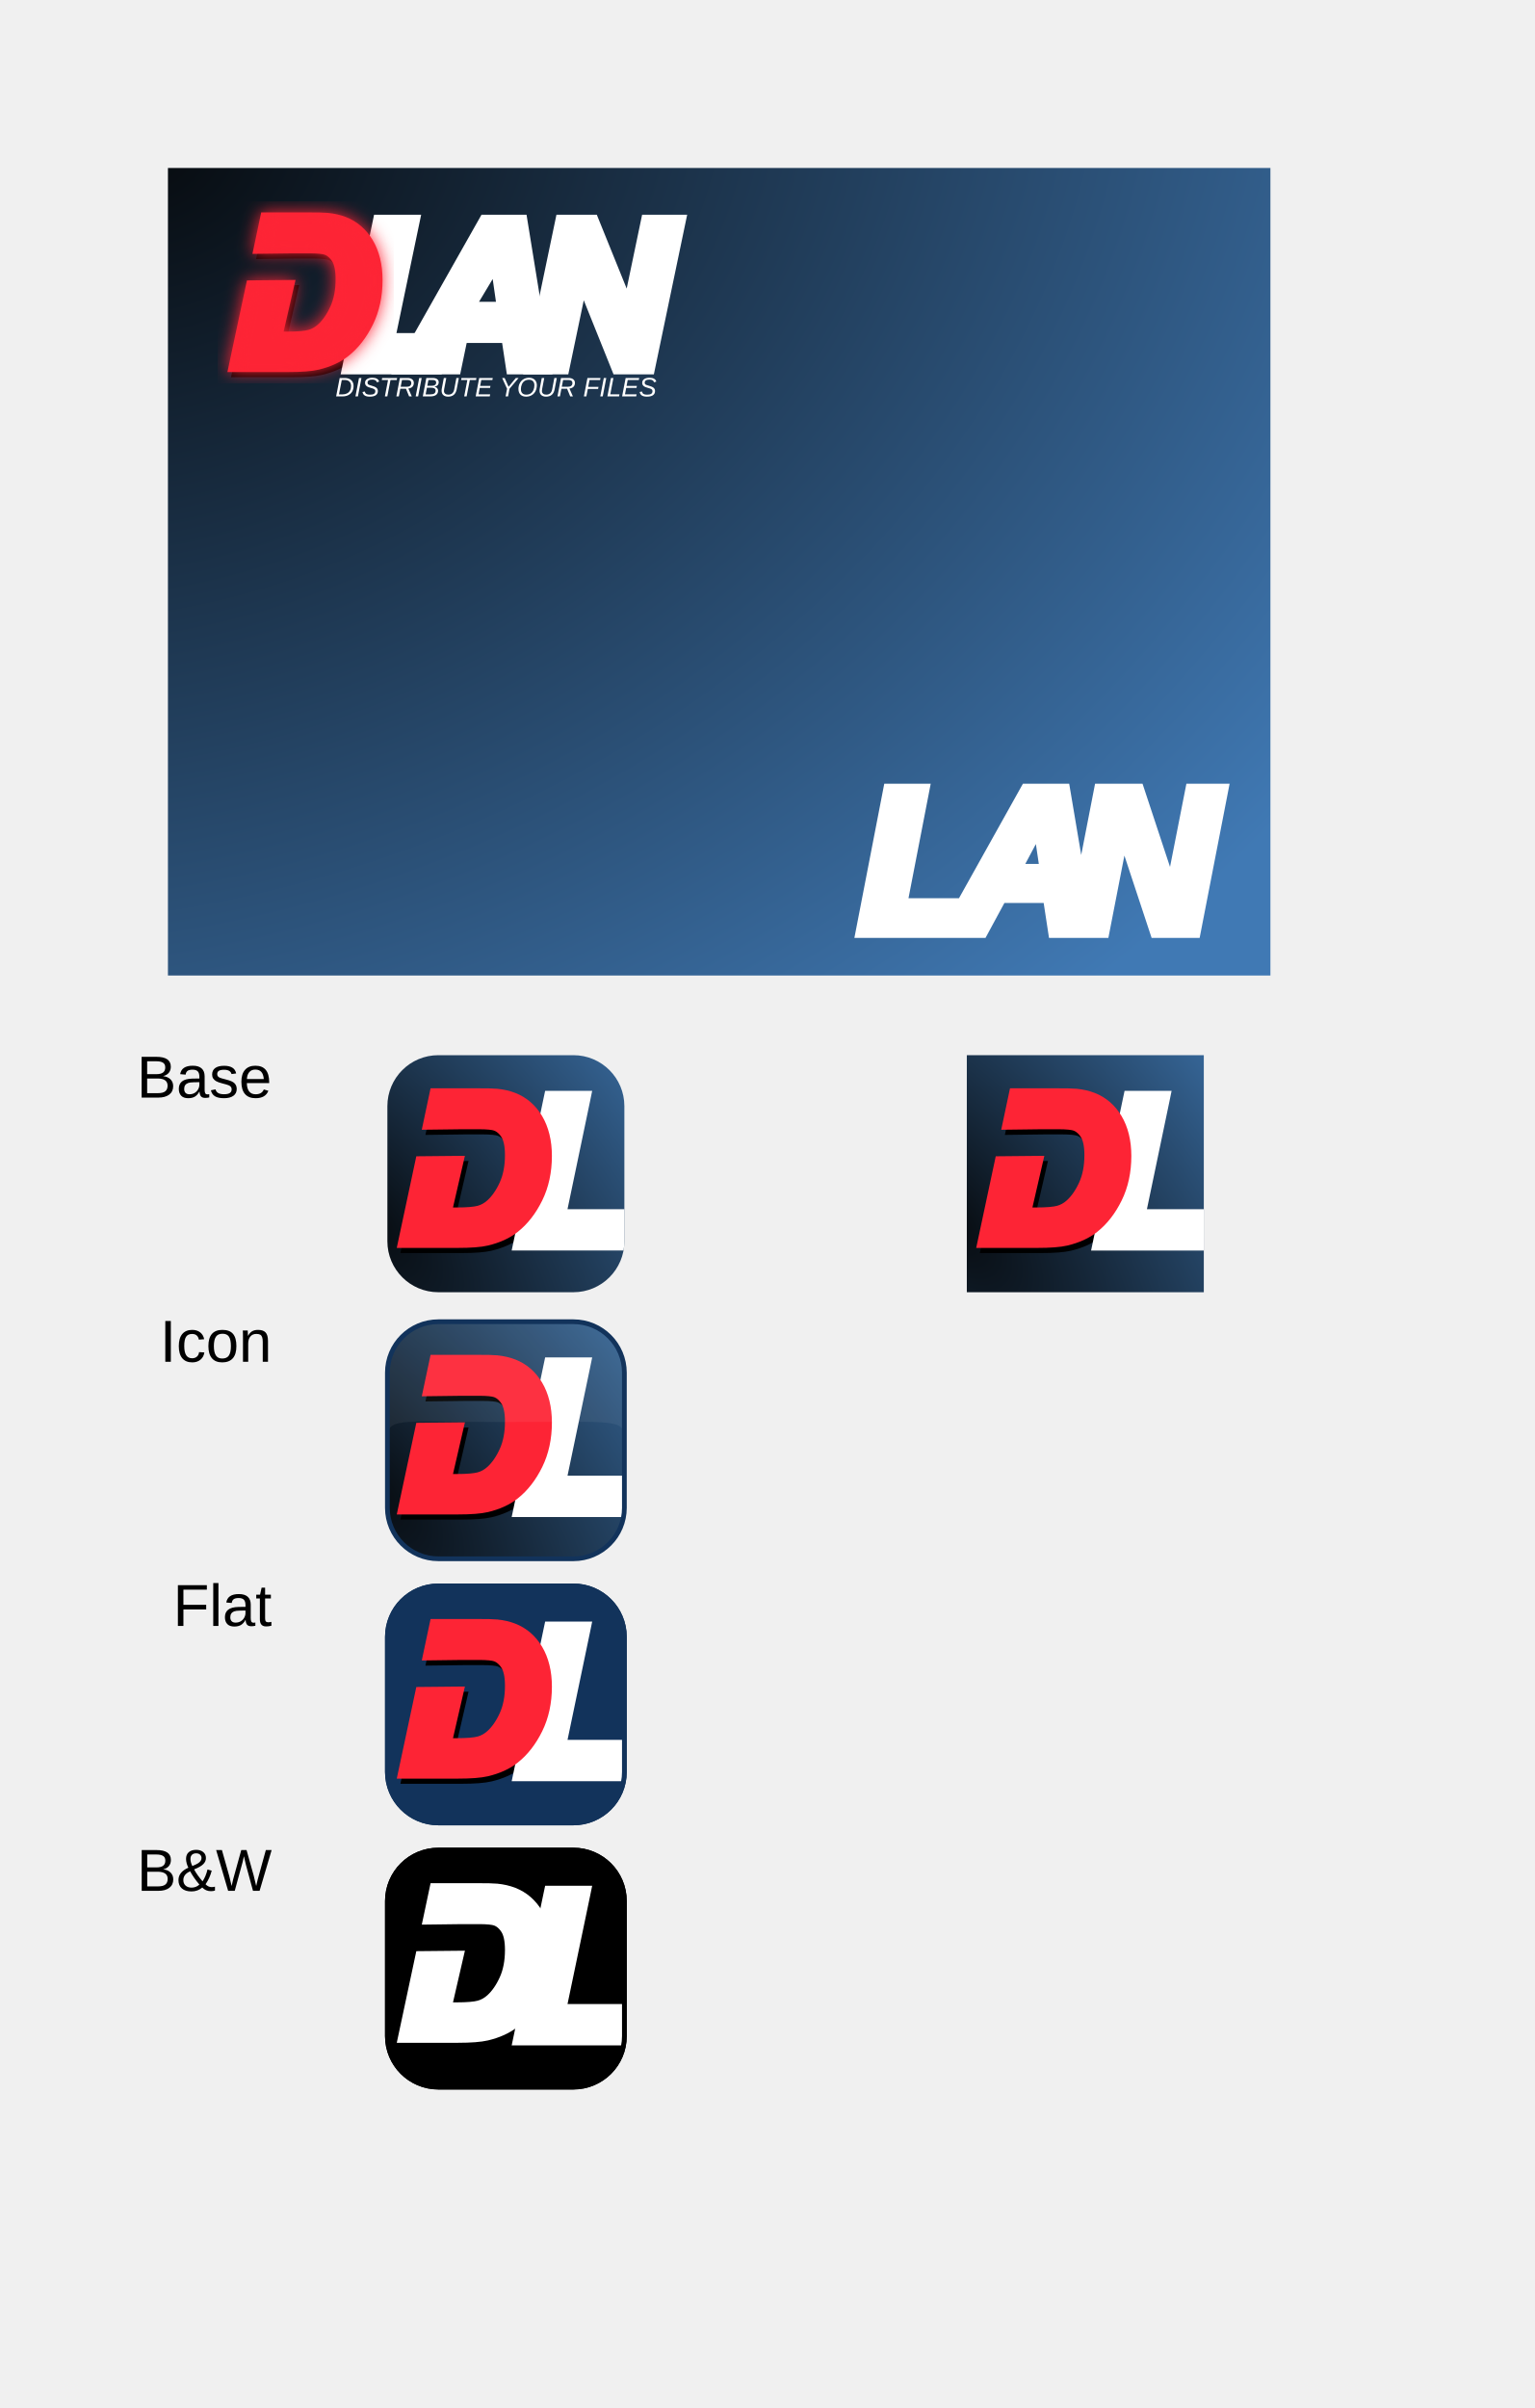
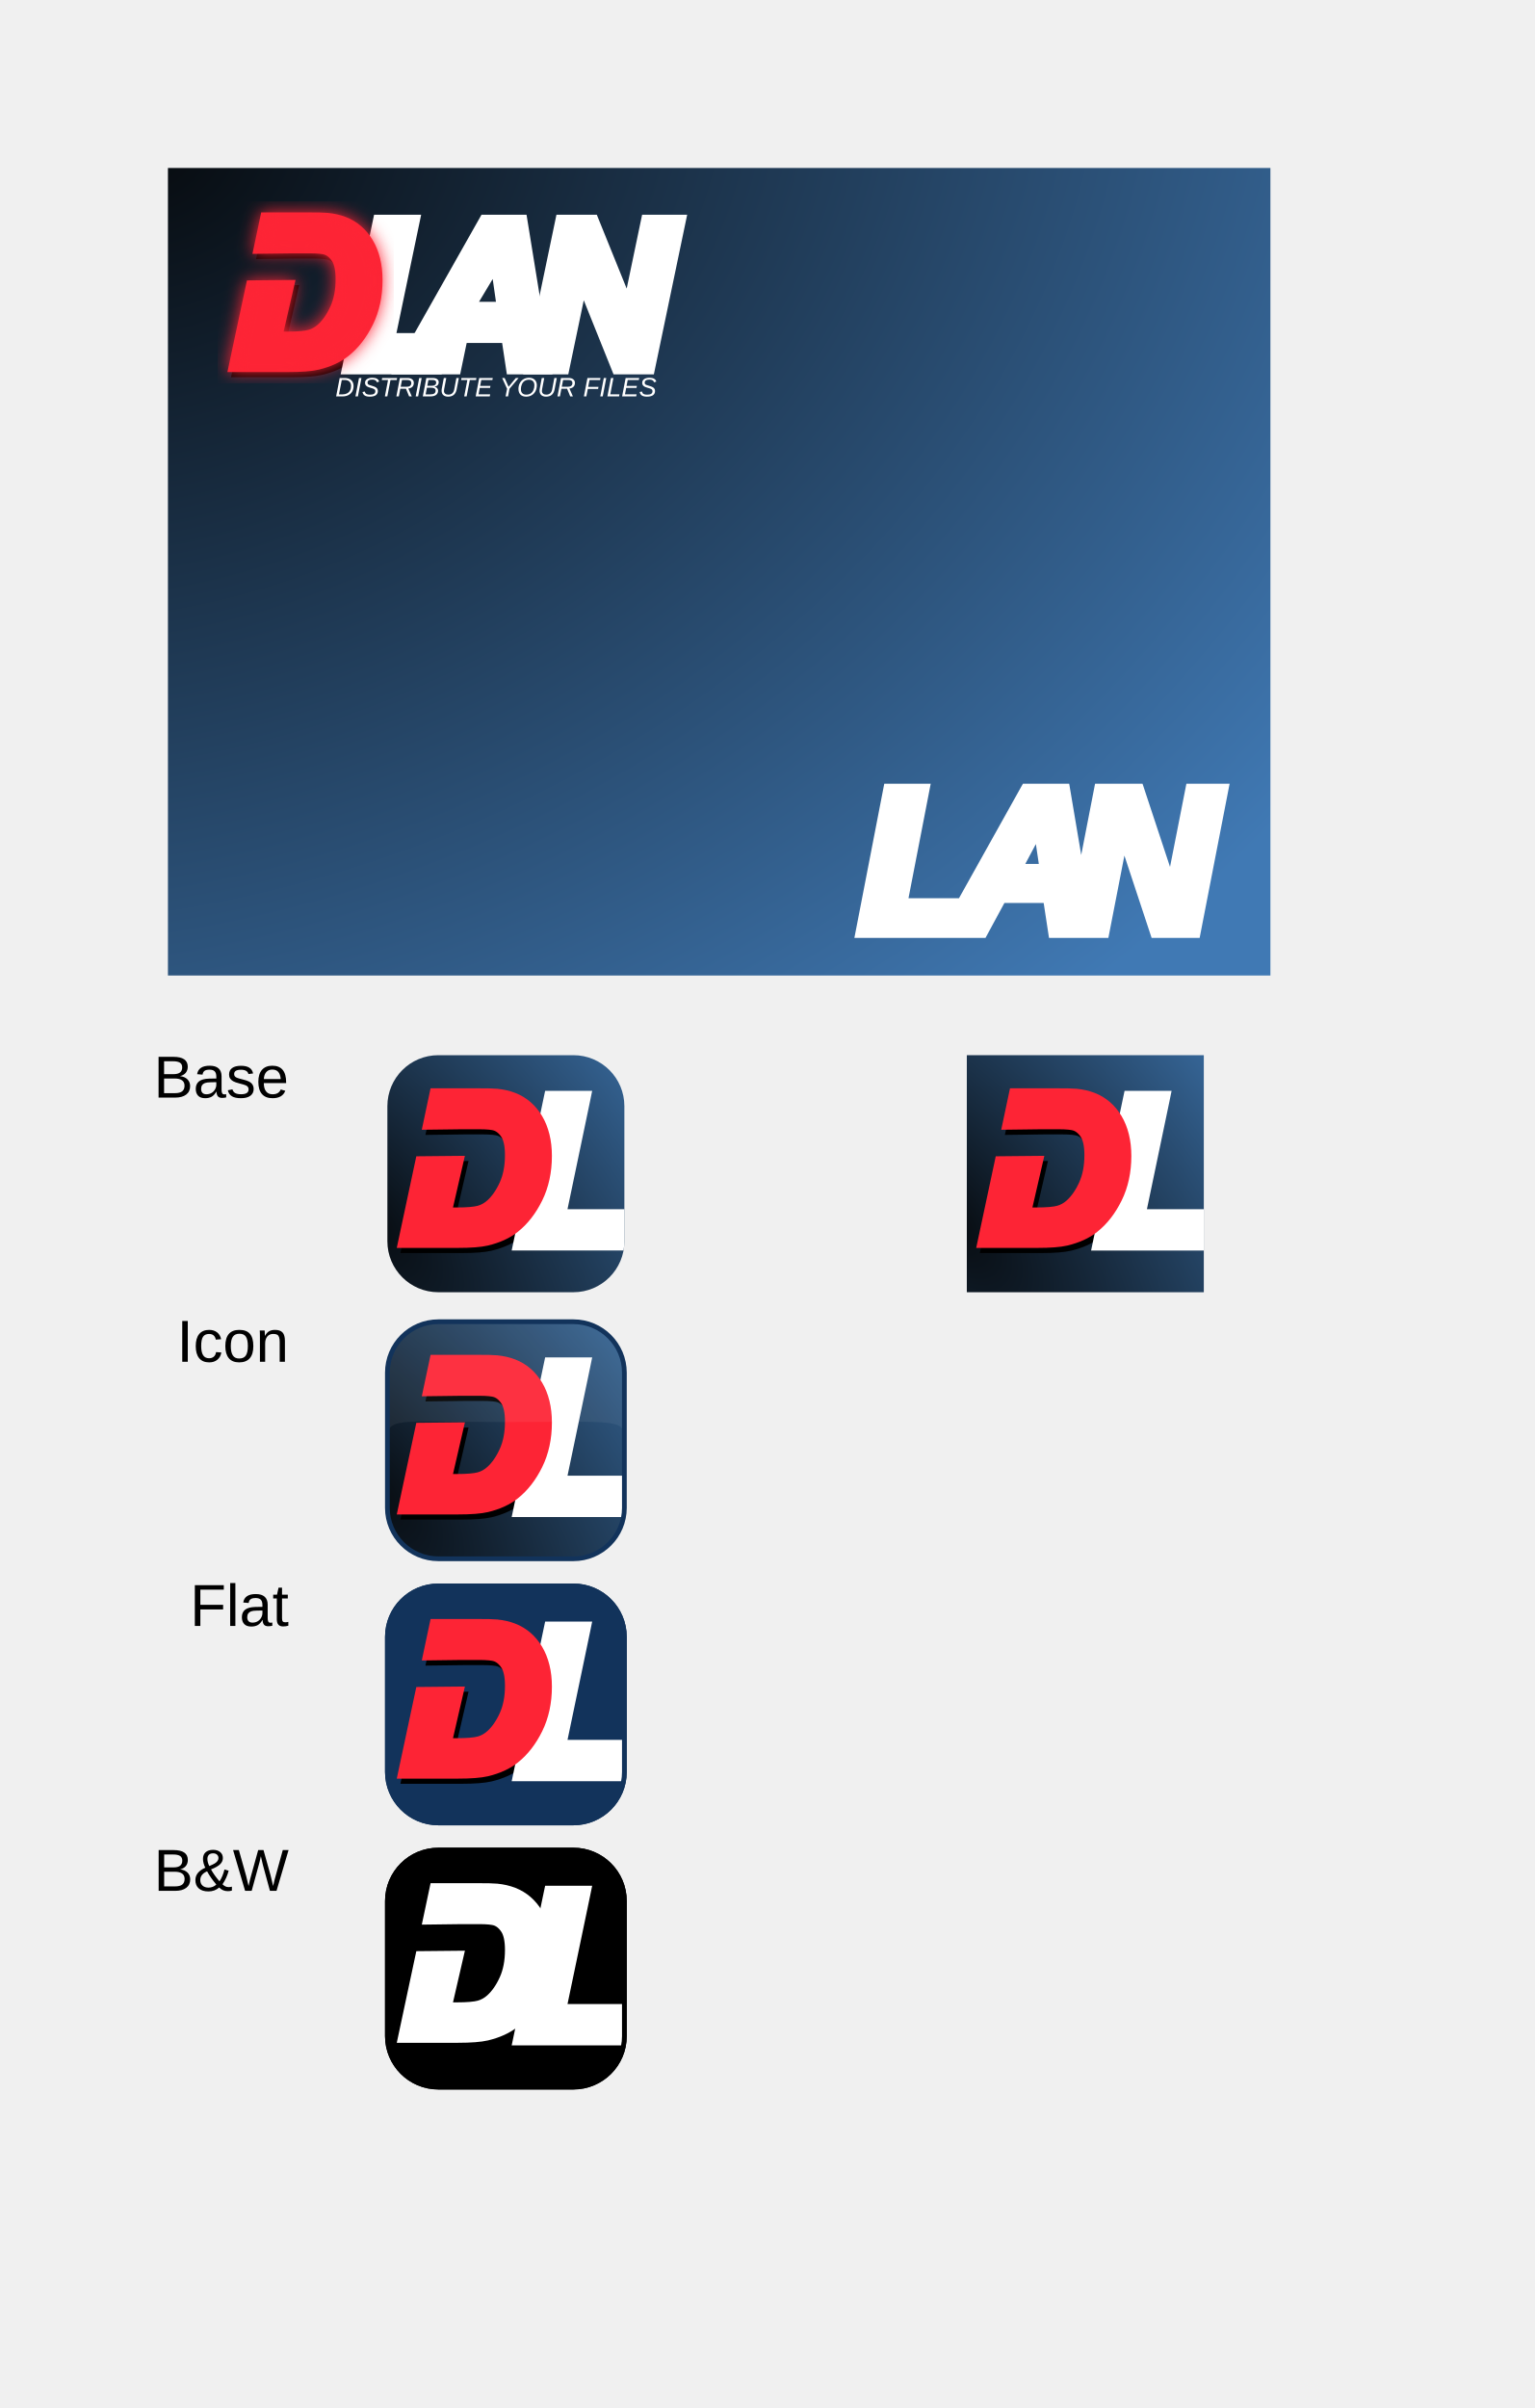
<svg xmlns="http://www.w3.org/2000/svg" xmlns:xlink="http://www.w3.org/1999/xlink" width="17.129cm" height="26.878cm" id="svg6780" version="1.1">
  <defs id="defs6782">
    <linearGradient id="linearGradient3874">
      <stop id="stop3876" offset="0" style="stop-color:#000000;stop-opacity:0.595;" />
      <stop id="stop3878" offset="1" style="stop-color:#000000;stop-opacity:0;" />
    </linearGradient>
    <linearGradient id="linearGradient3826">
      <stop id="stop3828" offset="0" style="stop-color:#ffffff;stop-opacity:0.315;" />
      <stop id="stop3830" offset="1" style="stop-color:#ffffff;stop-opacity:1;" />
    </linearGradient>
    <radialGradient xlink:href="#linearGradient3795" id="radialGradient6778" gradientUnits="userSpaceOnUse" gradientTransform="matrix(1.381971,1.129621,-1.624774,1.357496,481.3983,375.386)" cx="56.043" cy="385.816" fx="56.043" fy="385.816" r="340" />
    <linearGradient id="linearGradient3795">
      <stop style="stop-color:#070b0f;stop-opacity:1;" offset="0" id="stop3797" />
      <stop style="stop-color:#4079b4;stop-opacity:1;" offset="1" id="stop3799" />
    </linearGradient>
    <radialGradient r="340" fy="385.816" fx="56.043" cy="385.816" cx="56.043" gradientTransform="matrix(1.233487,0.9850468,-1.450201,1.183758,599.7721,-445.7132)" gradientUnits="userSpaceOnUse" id="radialGradient6816" xlink:href="#linearGradient3795" />
    <radialGradient xlink:href="#linearGradient3795" id="radialGradient3941" gradientUnits="userSpaceOnUse" gradientTransform="matrix(0.6854414,0.6505665,-0.2405003,0.4122895,165.5264,314.9158)" cx="56.043" cy="385.816" fx="56.043" fy="385.816" r="340" />
    <linearGradient id="linearGradient3795-7">
      <stop style="stop-color:#1053bc;stop-opacity:1;" offset="0" id="stop3797-4" />
      <stop style="stop-color:#9ecaf7;stop-opacity:1;" offset="1" id="stop3799-0" />
    </linearGradient>
    <radialGradient xlink:href="#linearGradient3795" id="radialGradient3903" gradientUnits="userSpaceOnUse" gradientTransform="matrix(0.6854414,0.6505665,-0.2405003,0.4122895,301.5264,314.9158)" cx="56.043" cy="385.816" fx="56.043" fy="385.816" r="340" />
    <linearGradient id="linearGradient3269">
      <stop style="stop-color:#1053bc;stop-opacity:1;" offset="0" id="stop3271" />
      <stop style="stop-color:#9ecaf7;stop-opacity:1;" offset="1" id="stop3273" />
    </linearGradient>
    <radialGradient xlink:href="#linearGradient3795" id="radialGradient3049" gradientUnits="userSpaceOnUse" gradientTransform="matrix(0.6854414,0.6505665,-0.2405003,0.4122895,454.1728,414.578)" cx="56.043" cy="385.816" fx="56.043" fy="385.816" r="340" />
    <linearGradient xlink:href="#linearGradient3826" id="linearGradient3843" x1="436" y1="512.621" x2="437" y2="567.121" gradientUnits="userSpaceOnUse" gradientTransform="matrix(1,0,0,0.8878505,18.64644,157.1248)" />
    <radialGradient xlink:href="#linearGradient3795-7" id="radialGradient3853" gradientUnits="userSpaceOnUse" gradientTransform="matrix(0.6854414,0.6505665,-0.2405003,0.4122895,435.5264,314.9158)" cx="56.043" cy="385.816" fx="56.043" fy="385.816" r="340" />
    <linearGradient xlink:href="#linearGradient3874" id="linearGradient3882" x1="432.494" y1="609.041" x2="432.494" y2="598.395" gradientUnits="userSpaceOnUse" gradientTransform="translate(18.64644,99.6622)" />
    <filter style="color-interpolation-filters:sRGB" id="filter4942" x="-0.145" width="1.29" y="-0.138" height="1.277">
      <feGaussianBlur stdDeviation="3.457" id="feGaussianBlur4944" />
    </filter>
  </defs>
  <g id="layer1" transform="translate(-47.10437,-1.874329)">
    <rect y="72.74" x="117.971" height="340.672" width="465.202" id="rect6776" style="fill:url(#radialGradient6816);fill-opacity:1;stroke:none" />
    <g style="font-style:oblique;font-variant:normal;font-weight:bold;font-stretch:normal;font-size:83.747px;line-height:125%;font-family:Arial;-inkscape-font-specification:'Arial Bold Oblique';letter-spacing:-11.36px;word-spacing:1.75px;fill:#fd2435;fill-opacity:1;stroke:#fd2435;stroke-width:7.4;stroke-miterlimit:4;stroke-dasharray:none;stroke-opacity:1" id="g4227" transform="translate(-110.366,-233.2532)" />
    <g style="font-style:oblique;font-variant:normal;font-weight:bold;font-stretch:normal;font-size:83.747px;line-height:125%;font-family:Arial;-inkscape-font-specification:'Arial Bold Oblique';letter-spacing:-11.36px;word-spacing:1.75px;fill:#fd2435;fill-opacity:1;stroke:#000000;stroke-width:7.4;stroke-miterlimit:4;stroke-dasharray:none;stroke-opacity:1" id="g4223" transform="translate(-108.8357,-232.0764)">
      <path style="fill:#fd2435;fill-opacity:1;stroke:#000000;stroke-width:7.4;stroke-miterlimit:4;stroke-dasharray:none;stroke-opacity:1" d="m 270.688,329.438 -2.125,10.031 12.344,-0.156 7.156,0 c 3.626,5e-5 6.145,0.259 7.562,0.75 2.017,0.709 3.717,2.141 5.094,4.281 1.377,2.14 2.062,5.31 2.062,9.562 -5e-5,4.989 -0.837,9.32 -2.5,13 -1.663,3.68 -3.699,6.636 -6.125,8.844 -1.69,1.527 -3.563,2.566 -5.594,3.125 -2.031,0.559 -5.287,0.844 -9.812,0.844 l -6.25,0 5.017,-21.75 -12.844,0.125 L 258,389.375 l 21.281,0 c 5.316,0 9.25,-0.307 11.812,-0.906 4.525,-1.09 8.231,-2.773 11.094,-5.062 3.735,-2.944 6.814,-6.935 9.281,-11.938 2.467,-5.002 3.719,-10.727 3.719,-17.188 -6e-5,-2.999 -0.311,-5.76 -0.938,-8.281 -0.627,-2.522 -1.529,-4.752 -2.688,-6.688 -1.159,-1.935 -2.53,-3.592 -4.125,-4.969 -1.595,-1.377 -3.363,-2.424 -5.312,-3.188 -1.949,-0.763 -4.176,-1.286 -6.656,-1.531 -1.254,-0.136 -4.127,-0.187 -8.625,-0.188 z" id="path4225" />
    </g>
    <g style="font-style:oblique;font-variant:normal;font-weight:bold;font-stretch:normal;font-size:83.747px;line-height:125%;font-family:Arial;-inkscape-font-specification:'Arial Bold Oblique';letter-spacing:-11.36px;word-spacing:1.75px;fill:#ffffff;fill-opacity:1;stroke:#ffffff;stroke-width:7.4;stroke-miterlimit:4;stroke-dasharray:none;stroke-opacity:1" id="text6760">
      <path d="m 195.403,156.118 12.554,-59.948 12.308,0 -10.427,49.929 30.505,0 -2.085,10.019 -42.855,0 z" id="path4965" />
      <path d="m 262.168,142.869 -23.758,0 -7.197,13.249 -12.676,0 33.899,-59.948 13.699,0 9.732,59.948 -11.695,0 -2.004,-13.249 z m -1.513,-9.978 -3.476,-24.126 -14.476,24.126 17.952,0 z" id="path4967" />
      <path d="m 319.997,156.118 -11.491,0 -16.193,-40.279 -8.424,40.279 -11.491,0 12.513,-59.948 11.532,0 16.234,40.115 8.383,-40.115 11.45,0 -12.513,59.948 z" id="path4969" />
    </g>
    <g transform="translate(-110.366,-234.2532)" id="g6768" style="font-style:oblique;font-variant:normal;font-weight:bold;font-stretch:normal;font-size:83.747px;line-height:125%;font-family:Arial;-inkscape-font-specification:'Arial Bold Oblique';letter-spacing:-11.36px;word-spacing:1.75px;fill:#fd2435;fill-opacity:1;stroke:#fd2435;stroke-width:7.4;stroke-miterlimit:4;stroke-dasharray:none;stroke-opacity:1">
      <path id="path6770" d="m 270.688,329.438 -2.125,10.031 12.344,-0.156 7.156,0 c 3.626,5e-5 6.145,0.259 7.562,0.75 2.017,0.709 3.717,2.141 5.094,4.281 1.377,2.14 2.062,5.31 2.062,9.562 -5e-5,4.989 -0.837,9.32 -2.5,13 -1.663,3.68 -3.699,6.636 -6.125,8.844 -1.69,1.527 -3.563,2.566 -5.594,3.125 -2.031,0.559 -5.287,0.844 -9.812,0.844 l -6.25,0 5.017,-21.75 -12.844,0.125 L 258,389.375 l 21.281,0 c 5.316,0 9.25,-0.307 11.812,-0.906 4.525,-1.09 8.231,-2.773 11.094,-5.062 3.735,-2.944 6.814,-6.935 9.281,-11.938 2.467,-5.002 3.719,-10.727 3.719,-17.188 -6e-5,-2.999 -0.311,-5.76 -0.938,-8.281 -0.627,-2.522 -1.529,-4.752 -2.688,-6.688 -1.159,-1.935 -2.53,-3.592 -4.125,-4.969 -1.595,-1.377 -3.363,-2.424 -5.312,-3.188 -1.949,-0.763 -4.176,-1.286 -6.656,-1.531 -1.254,-0.136 -4.127,-0.187 -8.625,-0.188 z" style="fill:#fd2435;fill-opacity:1;stroke:#fd2435;stroke-width:7.4;stroke-miterlimit:4;stroke-dasharray:none;stroke-opacity:1" />
    </g>
-     <text transform="scale(0.9951029,1.004921)" id="text6772" y="168.269" x="189.527" style="font-style:normal;font-variant:normal;font-weight:normal;font-stretch:normal;font-size:11.211px;line-height:125%;font-family:Arial;-inkscape-font-specification:Arial;letter-spacing:0px;word-spacing:0px;fill:#ffffff;fill-opacity:1;stroke:none" xml:space="preserve">
-       <tspan style="font-style:oblique;font-variant:normal;font-weight:normal;font-stretch:normal;font-family:Arial;-inkscape-font-specification:'Arial Oblique';fill:#ffffff;fill-opacity:1" y="168.269" x="189.527" id="tspan6774">DISTRIBUTE YOUR FILES</tspan>
+     <text transform="scale(0.9951029,1.004921)" id="text6772" y="168.269" x="189.527" style="font-style:normal;font-variant:normal;font-weight:normal;font-stretch:normal;line-height:0%;font-family:Arial;-inkscape-font-specification:Arial;letter-spacing:0px;word-spacing:0px;fill:#ffffff;fill-opacity:1;stroke:none" xml:space="preserve">
+       <tspan style="font-style:oblique;font-variant:normal;font-weight:normal;font-stretch:normal;font-size:11.211px;line-height:1.25;font-family:Arial;-inkscape-font-specification:'Arial Oblique';fill:#ffffff;fill-opacity:1" y="168.269" x="189.527" id="tspan6774">DISTRIBUTE YOUR FILES</tspan>
    </text>
    <g id="g4433" transform="translate(335,6.080428)">
      <rect ry="0" y="440.944" x="120.067" height="100" width="100" id="rect3929" style="fill:url(#radialGradient3941);fill-opacity:1;stroke:none" />
      <g transform="translate(-127.8696,131.3497)" id="g4223-7" style="font-style:oblique;font-variant:normal;font-weight:bold;font-stretch:normal;font-size:83.747px;line-height:125%;font-family:Arial;-inkscape-font-specification:'Arial Bold Oblique';letter-spacing:-11.36px;word-spacing:1.75px;fill:#fd2435;fill-opacity:1;stroke:#000000;stroke-width:7.4;stroke-miterlimit:4;stroke-dasharray:none;stroke-opacity:1">
        <path id="path4225-1" d="m 270.688,329.438 -2.125,10.031 12.344,-0.156 7.156,0 c 3.626,5e-5 6.145,0.259 7.562,0.75 2.017,0.709 3.717,2.141 5.094,4.281 1.377,2.14 2.062,5.31 2.062,9.562 -5e-5,4.989 -0.837,9.32 -2.5,13 -1.663,3.68 -3.699,6.636 -6.125,8.844 -1.69,1.527 -3.563,2.566 -5.594,3.125 -2.031,0.559 -5.287,0.844 -9.812,0.844 l -6.25,0 5.017,-21.75 -12.844,0.125 L 258,389.375 l 21.281,0 c 5.316,0 9.25,-0.307 11.812,-0.906 4.525,-1.09 8.231,-2.773 11.094,-5.062 3.735,-2.944 6.814,-6.935 9.281,-11.938 2.467,-5.002 3.719,-10.727 3.719,-17.188 -6e-5,-2.999 -0.311,-5.76 -0.938,-8.281 -0.627,-2.522 -1.529,-4.752 -2.688,-6.688 -1.159,-1.935 -2.53,-3.592 -4.125,-4.969 -1.595,-1.377 -3.363,-2.424 -5.312,-3.188 -1.949,-0.763 -4.176,-1.286 -6.656,-1.531 -1.254,-0.136 -4.127,-0.187 -8.625,-0.188 z" style="fill:#fd2435;fill-opacity:1;stroke:#000000;stroke-width:7.4;stroke-miterlimit:4;stroke-dasharray:none;stroke-opacity:1" />
      </g>
      <path id="rect3943" d="m 186.629,456.006 -0.625,2.938 -12.562,59.938 -0.938,4.469 4.562,0 43,0 0,-17.438 -24,0 9.5,-45.469 0.906,-4.438 -4.531,0 -12.312,0 -3,0 z" style="fill:#ffffff;fill-opacity:1;stroke:none" />
      <g style="font-style:oblique;font-variant:normal;font-weight:bold;font-stretch:normal;font-size:83.747px;line-height:125%;font-family:Arial;-inkscape-font-specification:'Arial Bold Oblique';letter-spacing:-11.36px;word-spacing:1.75px;fill:#fd2435;fill-opacity:1;stroke:#fd2435;stroke-width:7.4;stroke-miterlimit:4;stroke-dasharray:none;stroke-opacity:1" id="g6768-3" transform="translate(-129.3999,129.1729)">
        <path style="fill:#fd2435;fill-opacity:1;stroke:#fd2435;stroke-width:7.4;stroke-miterlimit:4;stroke-dasharray:none;stroke-opacity:1" d="m 270.688,329.438 -2.125,10.031 12.344,-0.156 7.156,0 c 3.626,5e-5 6.145,0.259 7.562,0.75 2.017,0.709 3.717,2.141 5.094,4.281 1.377,2.14 2.062,5.31 2.062,9.562 -5e-5,4.989 -0.837,9.32 -2.5,13 -1.663,3.68 -3.699,6.636 -6.125,8.844 -1.69,1.527 -3.563,2.566 -5.594,3.125 -2.031,0.559 -5.287,0.844 -9.812,0.844 l -6.25,0 5.017,-21.75 -12.844,0.125 L 258,389.375 l 21.281,0 c 5.316,0 9.25,-0.307 11.812,-0.906 4.525,-1.09 8.231,-2.773 11.094,-5.062 3.735,-2.944 6.814,-6.935 9.281,-11.938 2.467,-5.002 3.719,-10.727 3.719,-17.188 -6e-5,-2.999 -0.311,-5.76 -0.938,-8.281 -0.627,-2.522 -1.529,-4.752 -2.688,-6.688 -1.159,-1.935 -2.53,-3.592 -4.125,-4.969 -1.595,-1.377 -3.363,-2.424 -5.312,-3.188 -1.949,-0.763 -4.176,-1.286 -6.656,-1.531 -1.254,-0.136 -4.127,-0.187 -8.625,-0.188 z" id="path6770-8" />
      </g>
    </g>
    <g id="g4382" transform="translate(-202.5728,18.5)">
      <g transform="translate(157.071,-12.41957)" id="g4338">
        <rect ry="21.5" y="440.944" x="256.067" height="100" width="100" id="rect3120" style="fill:url(#radialGradient3903);fill-opacity:1;stroke:none" rx="21.5" />
        <path id="path4225-1-4" d="m 278.818,460.787 -2.125,10.031 12.344,-0.156 7.156,0 c 3.626,5e-5 6.145,0.259 7.562,0.75 2.017,0.709 3.717,2.141 5.094,4.281 1.377,2.14 2.062,5.31 2.062,9.562 -5e-5,4.989 -0.837,9.32 -2.5,13 -1.663,3.68 -3.699,6.636 -6.125,8.844 -1.69,1.527 -3.563,2.566 -5.594,3.125 -2.031,0.559 -5.287,0.844 -9.812,0.844 l -6.25,0 5.017,-21.75 -12.844,0.125 -6.674,31.281 21.281,0 c 5.316,0 9.25,-0.307 11.812,-0.906 4.525,-1.09 8.231,-2.773 11.094,-5.062 3.735,-2.944 6.814,-6.935 9.281,-11.938 2.467,-5.002 3.719,-10.727 3.719,-17.188 -6e-5,-2.999 -0.311,-5.76 -0.938,-8.281 -0.627,-2.522 -1.529,-4.752 -2.688,-6.688 -1.159,-1.935 -2.53,-3.592 -4.125,-4.969 -1.595,-1.377 -3.363,-2.424 -5.312,-3.188 -1.949,-0.763 -4.176,-1.286 -6.656,-1.531 -1.254,-0.136 -4.127,-0.187 -8.625,-0.188 z" style="font-style:oblique;font-variant:normal;font-weight:bold;font-stretch:normal;font-size:medium;line-height:125%;font-family:Arial;-inkscape-font-specification:'Arial Bold Oblique';letter-spacing:-11.36px;word-spacing:1.75px;fill:#fd2435;fill-opacity:1;stroke:#000000;stroke-width:7.4;stroke-miterlimit:4;stroke-dasharray:none;stroke-opacity:1" />
        <path style="fill:#ffffff;fill-opacity:1;stroke:none" d="m 322.637,455.998 -0.625,2.938 -12.562,59.938 -0.938,4.469 4.562,0 42.625,0 c 0.231,-1.268 0.375,-2.57 0.375,-3.906 l 0,-13.531 -24,0 9.5,-45.469 0.906,-4.438 -4.531,0 -12.312,0 -3,0 z" id="rect3949" />
        <path style="font-style:oblique;font-variant:normal;font-weight:bold;font-stretch:normal;font-size:medium;line-height:125%;font-family:Arial;-inkscape-font-specification:'Arial Bold Oblique';letter-spacing:-11.36px;word-spacing:1.75px;fill:#fd2435;fill-opacity:1;stroke:#fd2435;stroke-width:7.4;stroke-miterlimit:4;stroke-dasharray:none;stroke-opacity:1" d="m 277.288,458.61 -2.125,10.031 12.344,-0.156 7.156,0 c 3.626,5e-5 6.145,0.259 7.562,0.75 2.017,0.709 3.717,2.141 5.094,4.281 1.377,2.14 2.062,5.31 2.062,9.562 -5e-5,4.989 -0.837,9.32 -2.5,13 -1.663,3.68 -3.699,6.636 -6.125,8.844 -1.69,1.527 -3.563,2.566 -5.594,3.125 -2.031,0.559 -5.287,0.844 -9.812,0.844 l -6.25,0 5.017,-21.75 -12.844,0.125 -6.674,31.281 21.281,0 c 5.316,0 9.25,-0.307 11.812,-0.906 4.525,-1.09 8.231,-2.773 11.094,-5.062 3.735,-2.944 6.814,-6.935 9.281,-11.938 2.467,-5.002 3.719,-10.727 3.719,-17.188 -6e-5,-2.999 -0.311,-5.76 -0.938,-8.281 -0.627,-2.522 -1.529,-4.752 -2.688,-6.688 -1.159,-1.935 -2.53,-3.592 -4.125,-4.969 -1.595,-1.377 -3.363,-2.424 -5.312,-3.188 -1.949,-0.763 -4.176,-1.286 -6.656,-1.531 -1.254,-0.136 -4.127,-0.187 -8.625,-0.188 z" id="path6770-8-9" />
      </g>
    </g>
    <g transform="translate(136.2093,203.7042)" id="g3033" style="font-style:oblique;font-variant:normal;font-weight:bold;font-stretch:normal;font-size:83.747px;line-height:125%;font-family:Arial;-inkscape-font-specification:'Arial Bold Oblique';letter-spacing:-11.36px;word-spacing:1.75px;fill:#141615;fill-opacity:1;stroke:#141615;stroke-width:7.4;stroke-miterlimit:4;stroke-dasharray:none;stroke-opacity:1" />
    <g style="font-style:oblique;font-variant:normal;font-weight:bold;font-stretch:normal;font-size:83.747px;line-height:125%;font-family:Arial;-inkscape-font-specification:'Arial Bold Oblique';letter-spacing:-11.36px;word-spacing:1.75px;fill:#141615;fill-opacity:1;stroke:#141615;stroke-width:7.4;stroke-miterlimit:4;stroke-dasharray:none;stroke-opacity:1" id="g3039" transform="translate(136.1761,203.9619)" />
    <g style="font-style:oblique;font-variant:normal;font-weight:bold;font-stretch:normal;font-size:83.747px;line-height:125%;font-family:Arial;-inkscape-font-specification:'Arial Bold Oblique';letter-spacing:-11.36px;word-spacing:1.75px;fill:#fd2435;fill-opacity:1;stroke:#fd2435;stroke-width:7.4;stroke-miterlimit:4;stroke-dasharray:none;stroke-opacity:1" id="g3045" transform="translate(134.2234,201.6791)" />
    <g id="g4389" transform="translate(-198.1446,18.86407)">
      <rect rx="21.5" style="opacity:0.24;fill:url(#linearGradient3882);fill-opacity:1;stroke:none" id="rect3872" width="100" height="100" x="408.714" y="540.607" ry="21.5" />
      <rect rx="21.5" ry="21.5" y="540.607" x="408.714" height="100" width="100" id="rect3037" style="fill:url(#radialGradient3049);fill-opacity:1;stroke:none" />
      <g style="font-style:oblique;font-variant:normal;font-weight:bold;font-stretch:normal;font-size:83.747px;line-height:125%;font-family:Arial;-inkscape-font-specification:'Arial Bold Oblique';letter-spacing:-11.36px;word-spacing:1.75px;fill:#fd2435;fill-opacity:1;stroke:#000000;stroke-width:7.4;stroke-miterlimit:4;stroke-dasharray:none;stroke-opacity:1" id="g4841" transform="translate(160.7768,231.0119)">
        <path style="fill:#fd2435;fill-opacity:1;stroke:#000000;stroke-width:7.4;stroke-miterlimit:4;stroke-dasharray:none;stroke-opacity:1" d="m 270.688,329.438 -2.125,10.031 12.344,-0.156 7.156,0 c 3.626,5e-5 6.145,0.259 7.562,0.75 2.017,0.709 3.717,2.141 5.094,4.281 1.377,2.14 2.062,5.31 2.062,9.562 -5e-5,4.989 -0.837,9.32 -2.5,13 -1.663,3.68 -3.699,6.636 -6.125,8.844 -1.69,1.527 -3.563,2.566 -5.594,3.125 -2.031,0.559 -5.287,0.844 -9.812,0.844 l -6.25,0 5.017,-21.75 -12.844,0.125 L 258,389.375 l 21.281,0 c 5.316,0 9.25,-0.307 11.812,-0.906 4.525,-1.09 8.231,-2.773 11.094,-5.062 3.735,-2.944 6.814,-6.935 9.281,-11.938 2.467,-5.002 3.719,-10.727 3.719,-17.188 -6e-5,-2.999 -0.311,-5.76 -0.938,-8.281 -0.627,-2.522 -1.529,-4.752 -2.688,-6.688 -1.159,-1.935 -2.53,-3.592 -4.125,-4.969 -1.595,-1.377 -3.363,-2.424 -5.312,-3.188 -1.949,-0.763 -4.176,-1.286 -6.656,-1.531 -1.254,-0.136 -4.127,-0.187 -8.625,-0.188 z" id="path4843" />
      </g>
      <path style="fill:#ffffff;fill-opacity:1;stroke:none" d="m 475.284,555.66 -0.625,2.938 -12.562,59.938 -0.938,4.469 4.562,0 42.625,0 c 0.231,-1.268 0.375,-2.57 0.375,-3.906 l 0,-13.531 -24,0 9.5,-45.469 0.906,-4.438 -4.531,0 -12.312,0 -3,0 z" id="path3043" />
      <path style="font-style:oblique;font-variant:normal;font-weight:bold;font-stretch:normal;font-size:medium;line-height:125%;font-family:Arial;-inkscape-font-specification:'Arial Bold Oblique';letter-spacing:-11.36px;word-spacing:1.75px;fill:#fd2435;fill-opacity:1;stroke:#fd2435;stroke-width:7.4;stroke-miterlimit:4;stroke-dasharray:none;stroke-opacity:1" d="m 429.934,558.273 -2.125,10.031 12.344,-0.156 7.156,0 c 3.626,5e-5 6.145,0.259 7.562,0.75 2.017,0.709 3.717,2.141 5.094,4.281 1.377,2.14 2.062,5.31 2.062,9.562 -5e-5,4.989 -0.837,9.32 -2.5,13 -1.663,3.68 -3.699,6.636 -6.125,8.844 -1.69,1.527 -3.563,2.566 -5.594,3.125 -2.031,0.559 -5.287,0.844 -9.812,0.844 l -6.25,0 5.017,-21.75 -12.844,0.125 -6.674,31.281 21.281,0 c 5.316,0 9.25,-0.307 11.812,-0.906 4.525,-1.09 8.231,-2.773 11.094,-5.062 3.735,-2.944 6.814,-6.935 9.281,-11.938 2.467,-5.002 3.719,-10.727 3.719,-17.188 -6e-5,-2.999 -0.311,-5.76 -0.938,-8.281 -0.627,-2.522 -1.529,-4.752 -2.688,-6.688 -1.159,-1.935 -2.53,-3.592 -4.125,-4.969 -1.595,-1.377 -3.363,-2.424 -5.312,-3.188 -1.949,-0.763 -4.176,-1.286 -6.656,-1.531 -1.254,-0.136 -4.127,-0.187 -8.625,-0.188 z" id="path4847" />
      <path id="rect3834" d="m 429.093,540.619 c -11.391,0.509 -20.375,8.844 -20.375,19.089 l 0,28.411 c 1.259,-7.062 6.612,-5.206 49.935,-5.208 42.616,-0.002 49.132,-1.333 50.065,5.208 l 0,-28.411 c 0,-10.575 -9.589,-19.089 -21.5,-19.089 l -57,0 c -0.372,0 -0.758,-0.016 -1.125,0 z" style="opacity:0.195;fill:url(#linearGradient3843);fill-opacity:1;stroke:none" />
      <rect rx="21.5" ry="21.5" y="540.607" x="408.714" height="100" width="100" id="rect3884" style="opacity:1;fill:none;fill-opacity:1;stroke:#12335b;stroke-width:2;stroke-miterlimit:4;stroke-dasharray:none;stroke-opacity:1" />
    </g>
    <g style="font-style:oblique;font-variant:normal;font-weight:bold;font-stretch:normal;font-size:83.747px;line-height:125%;font-family:Arial;-inkscape-font-specification:'Arial Bold Oblique';letter-spacing:-11.36px;word-spacing:1.75px;fill:#fd2435;fill-opacity:1;stroke:#fd2435;stroke-width:7.4;stroke-miterlimit:4;stroke-dasharray:none;stroke-opacity:1;filter:url(#filter4942)" id="g4866" transform="translate(-110.366,-234.2532)">
      <path style="fill:#fd2435;fill-opacity:1;stroke:#fd2435;stroke-width:7.4;stroke-miterlimit:4;stroke-dasharray:none;stroke-opacity:1" d="m 270.688,329.438 -2.125,10.031 12.344,-0.156 7.156,0 c 3.626,5e-5 6.145,0.259 7.562,0.75 2.017,0.709 3.717,2.141 5.094,4.281 1.377,2.14 2.062,5.31 2.062,9.562 -5e-5,4.989 -0.837,9.32 -2.5,13 -1.663,3.68 -3.699,6.636 -6.125,8.844 -1.69,1.527 -3.563,2.566 -5.594,3.125 -2.031,0.559 -5.287,0.844 -9.812,0.844 l -6.25,0 5.017,-21.75 -12.844,0.125 L 258,389.375 l 21.281,0 c 5.316,0 9.25,-0.307 11.812,-0.906 4.525,-1.09 8.231,-2.773 11.094,-5.062 3.735,-2.944 6.814,-6.935 9.281,-11.938 2.467,-5.002 3.719,-10.727 3.719,-17.188 -6e-5,-2.999 -0.311,-5.76 -0.938,-8.281 -0.627,-2.522 -1.529,-4.752 -2.688,-6.688 -1.159,-1.935 -2.53,-3.592 -4.125,-4.969 -1.595,-1.377 -3.363,-2.424 -5.312,-3.188 -1.949,-0.763 -4.176,-1.286 -6.656,-1.531 -1.254,-0.136 -4.127,-0.187 -8.625,-0.188 z" id="path4868" />
    </g>
-     <text id="text6760-9" y="393.836" x="410.64" style="font-style:oblique;font-variant:normal;font-weight:bold;font-stretch:normal;font-size:83.747px;line-height:125%;font-family:Arial;-inkscape-font-specification:'Arial Bold Oblique';letter-spacing:-11.36px;word-spacing:1.75px;fill:#ffffff;fill-opacity:1;stroke:#ffffff;stroke-width:7.4;stroke-miterlimit:4;stroke-dasharray:none;stroke-opacity:1" xml:space="preserve">
-       <tspan y="393.836" x="410.64" id="tspan6762-3">LAN</tspan>
+     <text id="text6760-9" y="393.836" x="410.64" style="font-style:oblique;font-variant:normal;font-weight:bold;font-stretch:normal;line-height:0%;font-family:Arial;-inkscape-font-specification:'Arial Bold Oblique';letter-spacing:-11.36px;word-spacing:1.75px;fill:#ffffff;fill-opacity:1;stroke:#ffffff;stroke-width:7.4;stroke-miterlimit:4;stroke-dasharray:none;stroke-opacity:1" xml:space="preserve">
+       <tspan y="393.836" x="410.64" id="tspan6762-3" style="font-size:83.747px;line-height:1.25">LAN</tspan>
    </text>
    <g id="g4399" transform="translate(-197.5018,19.0542)">
      <rect rx="21.5" ry="21.5" y="651.862" x="408.071" height="100" width="100" id="rect3884-0" style="opacity:1;fill:#12335b;fill-opacity:1;stroke:#12335b;stroke-width:2;stroke-miterlimit:4;stroke-dasharray:none;stroke-opacity:1" />
      <g style="font-style:oblique;font-variant:normal;font-weight:bold;font-stretch:normal;font-size:83.747px;line-height:125%;font-family:Arial;-inkscape-font-specification:'Arial Bold Oblique';letter-spacing:-11.36px;word-spacing:1.75px;fill:#fd2435;fill-opacity:1;stroke:#000000;stroke-width:7.4;stroke-miterlimit:4;stroke-dasharray:none;stroke-opacity:1" id="g4841-3" transform="translate(160.134,342.2675)">
        <path style="fill:#fd2435;fill-opacity:1;stroke:#000000;stroke-width:7.4;stroke-miterlimit:4;stroke-dasharray:none;stroke-opacity:1" d="m 270.688,329.438 -2.125,10.031 12.344,-0.156 7.156,0 c 3.626,5e-5 6.145,0.259 7.562,0.75 2.017,0.709 3.717,2.141 5.094,4.281 1.377,2.14 2.062,5.31 2.062,9.562 -5e-5,4.989 -0.837,9.32 -2.5,13 -1.663,3.68 -3.699,6.636 -6.125,8.844 -1.69,1.527 -3.563,2.566 -5.594,3.125 -2.031,0.559 -5.287,0.844 -9.812,0.844 l -6.25,0 5.017,-21.75 -12.844,0.125 L 258,389.375 l 21.281,0 c 5.316,0 9.25,-0.307 11.812,-0.906 4.525,-1.09 8.231,-2.773 11.094,-5.062 3.735,-2.944 6.814,-6.935 9.281,-11.938 2.467,-5.002 3.719,-10.727 3.719,-17.188 -6e-5,-2.999 -0.311,-5.76 -0.938,-8.281 -0.627,-2.522 -1.529,-4.752 -2.688,-6.688 -1.159,-1.935 -2.53,-3.592 -4.125,-4.969 -1.595,-1.377 -3.363,-2.424 -5.312,-3.188 -1.949,-0.763 -4.176,-1.286 -6.656,-1.531 -1.254,-0.136 -4.127,-0.187 -8.625,-0.188 z" id="path4843-9" />
      </g>
      <path style="fill:#ffffff;fill-opacity:1;stroke:none" d="m 474.641,666.916 -0.625,2.938 -12.562,59.938 -0.938,4.469 4.562,0 42.625,0 c 0.231,-1.268 0.375,-2.57 0.375,-3.906 l 0,-13.531 -24,0 9.5,-45.469 0.906,-4.438 -4.531,0 -12.312,0 -3,0 z" id="path3043-3" />
      <path style="font-style:oblique;font-variant:normal;font-weight:bold;font-stretch:normal;font-size:medium;line-height:125%;font-family:Arial;-inkscape-font-specification:'Arial Bold Oblique';letter-spacing:-11.36px;word-spacing:1.75px;fill:#fd2435;fill-opacity:1;stroke:#fd2435;stroke-width:7.4;stroke-miterlimit:4;stroke-dasharray:none;stroke-opacity:1" d="m 429.291,669.528 -2.125,10.031 12.344,-0.156 7.156,0 c 3.626,5e-5 6.145,0.259 7.562,0.75 2.017,0.709 3.717,2.141 5.094,4.281 1.377,2.14 2.062,5.31 2.062,9.562 -5e-5,4.989 -0.837,9.32 -2.5,13 -1.663,3.68 -3.699,6.636 -6.125,8.844 -1.69,1.527 -3.563,2.566 -5.594,3.125 -2.031,0.559 -5.287,0.844 -9.812,0.844 l -6.25,0 5.017,-21.75 -12.844,0.125 -6.674,31.281 21.281,0 c 5.316,0 9.25,-0.307 11.812,-0.906 4.525,-1.09 8.231,-2.773 11.094,-5.062 3.735,-2.944 6.814,-6.935 9.281,-11.938 2.467,-5.002 3.719,-10.727 3.719,-17.188 -6e-5,-2.999 -0.311,-5.76 -0.938,-8.281 -0.627,-2.522 -1.529,-4.752 -2.688,-6.688 -1.159,-1.935 -2.53,-3.592 -4.125,-4.969 -1.595,-1.377 -3.363,-2.424 -5.312,-3.188 -1.949,-0.763 -4.176,-1.286 -6.656,-1.531 -1.254,-0.136 -4.127,-0.187 -8.625,-0.188 z" id="path4847-8" />
      <rect style="opacity:1;fill:none;fill-opacity:1;stroke:#12335b;stroke-width:2;stroke-miterlimit:4;stroke-dasharray:none;stroke-opacity:1" id="rect4374" width="100" height="100" x="408.071" y="651.862" ry="21.5" rx="21.5" />
    </g>
    <g id="g4407" transform="translate(-201,17)">
      <rect style="opacity:1;fill:#000000;fill-opacity:1;stroke:#000000;stroke-width:2;stroke-miterlimit:4;stroke-dasharray:none;stroke-opacity:1" id="rect4290" width="100" height="100" x="411.569" y="765.362" ry="21.5" rx="21.5" />
      <path id="path4284" d="m 478.139,780.416 -0.625,2.938 -12.562,59.938 -0.938,4.469 4.562,0 42.625,0 c 0.231,-1.268 0.375,-2.57 0.375,-3.906 l 0,-13.531 -24,0 9.5,-45.469 0.906,-4.438 -4.531,0 -12.312,0 -3,0 z" style="fill:#ffffff;fill-opacity:1;stroke:none" />
      <path id="path4286" d="m 432.789,783.028 -2.125,10.031 12.344,-0.156 7.156,0 c 3.626,5e-5 6.145,0.259 7.562,0.75 2.017,0.709 3.717,2.141 5.094,4.281 1.377,2.14 2.062,5.31 2.062,9.562 -5e-5,4.989 -0.837,9.32 -2.5,13 -1.663,3.68 -3.699,6.636 -6.125,8.844 -1.69,1.527 -3.563,2.566 -5.594,3.125 -2.031,0.559 -5.287,0.844 -9.812,0.844 l -6.25,0 5.017,-21.75 -12.844,0.125 -6.674,31.281 21.281,0 c 5.316,0 9.25,-0.307 11.812,-0.906 4.525,-1.09 8.231,-2.773 11.094,-5.062 3.735,-2.944 6.814,-6.935 9.281,-11.938 2.467,-5.002 3.719,-10.727 3.719,-17.188 -6e-5,-2.999 -0.311,-5.76 -0.938,-8.281 -0.627,-2.522 -1.529,-4.752 -2.688,-6.688 -1.159,-1.935 -2.53,-3.592 -4.125,-4.969 -1.595,-1.377 -3.363,-2.424 -5.312,-3.188 -1.949,-0.763 -4.176,-1.286 -6.656,-1.531 -1.254,-0.136 -4.127,-0.187 -8.625,-0.188 z" style="font-style:oblique;font-variant:normal;font-weight:bold;font-stretch:normal;font-size:medium;line-height:125%;font-family:Arial;-inkscape-font-specification:'Arial Bold Oblique';letter-spacing:-11.36px;word-spacing:1.75px;fill:#ffffff;fill-opacity:1;stroke:#ffffff;stroke-width:7.4;stroke-miterlimit:4;stroke-dasharray:none;stroke-opacity:1" />
      <rect rx="21.5" ry="21.5" y="765.362" x="411.569" height="100" width="100" id="rect4380" style="opacity:1;fill:none;fill-opacity:1;stroke:#000000;stroke-width:2;stroke-miterlimit:4;stroke-dasharray:none;stroke-opacity:1" />
    </g>
-     <text xml:space="preserve" style="font-style:normal;font-variant:normal;font-weight:normal;font-stretch:normal;font-size:17.5px;line-height:125%;font-family:Garamond;-inkscape-font-specification:'Garamond, Normal';text-align:end;letter-spacing:0px;word-spacing:0px;writing-mode:lr-tb;text-anchor:end;fill:#000000;fill-opacity:1;stroke:none;stroke-width:1px;stroke-linecap:butt;stroke-linejoin:miter;stroke-opacity:1" x="184.552" y="464.92" id="text4413">
-       <tspan id="tspan4415" x="184.552" y="464.92" style="font-style:normal;font-variant:normal;font-weight:normal;font-stretch:normal;font-size:25px;font-family:Arial;-inkscape-font-specification:Arial;text-align:end;text-anchor:end">Base</tspan>
+     <text xml:space="preserve" style="font-style:normal;font-variant:normal;font-weight:normal;font-stretch:normal;line-height:0%;font-family:Garamond;-inkscape-font-specification:'Garamond, Normal';text-align:end;letter-spacing:0px;word-spacing:0px;writing-mode:lr-tb;text-anchor:end;fill:#000000;fill-opacity:1;stroke:none;stroke-width:1px;stroke-linecap:butt;stroke-linejoin:miter;stroke-opacity:1" x="184.552" y="464.92" id="text4413">
+       <tspan id="tspan4415" x="184.552" y="464.92" style="font-style:normal;font-variant:normal;font-weight:normal;font-stretch:normal;font-size:25px;line-height:1.25;font-family:Arial;-inkscape-font-specification:Arial;text-align:end;text-anchor:end">Base</tspan>
    </text>
-     <text id="text4421" y="576.366" x="184.552" style="font-style:normal;font-variant:normal;font-weight:normal;font-stretch:normal;font-size:17.5px;line-height:125%;font-family:Garamond;-inkscape-font-specification:'Garamond, Normal';text-align:end;letter-spacing:0px;word-spacing:0px;writing-mode:lr-tb;text-anchor:end;fill:#000000;fill-opacity:1;stroke:none;stroke-width:1px;stroke-linecap:butt;stroke-linejoin:miter;stroke-opacity:1" xml:space="preserve">
-       <tspan style="font-style:normal;font-variant:normal;font-weight:normal;font-stretch:normal;font-size:25px;font-family:Arial;-inkscape-font-specification:Arial;text-align:end;text-anchor:end" y="576.366" x="184.552" id="tspan4423">Icon</tspan>
+     <text id="text4421" y="576.366" x="184.552" style="font-style:normal;font-variant:normal;font-weight:normal;font-stretch:normal;line-height:0%;font-family:Garamond;-inkscape-font-specification:'Garamond, Normal';text-align:end;letter-spacing:0px;word-spacing:0px;writing-mode:lr-tb;text-anchor:end;fill:#000000;fill-opacity:1;stroke:none;stroke-width:1px;stroke-linecap:butt;stroke-linejoin:miter;stroke-opacity:1" xml:space="preserve">
+       <tspan style="font-style:normal;font-variant:normal;font-weight:normal;font-stretch:normal;font-size:25px;line-height:1.25;font-family:Arial;-inkscape-font-specification:Arial;text-align:end;text-anchor:end" y="576.366" x="184.552" id="tspan4423">Icon</tspan>
    </text>
-     <text xml:space="preserve" style="font-style:normal;font-variant:normal;font-weight:normal;font-stretch:normal;font-size:17.5px;line-height:125%;font-family:Garamond;-inkscape-font-specification:'Garamond, Normal';text-align:end;letter-spacing:0px;word-spacing:0px;writing-mode:lr-tb;text-anchor:end;fill:#000000;fill-opacity:1;stroke:none;stroke-width:1px;stroke-linecap:butt;stroke-linejoin:miter;stroke-opacity:1" x="184.552" y="687.812" id="text4425">
-       <tspan id="tspan4427" x="184.552" y="687.812" style="font-style:normal;font-variant:normal;font-weight:normal;font-stretch:normal;font-size:25px;font-family:Arial;-inkscape-font-specification:Arial;text-align:end;text-anchor:end">Flat</tspan>
+     <text xml:space="preserve" style="font-style:normal;font-variant:normal;font-weight:normal;font-stretch:normal;line-height:0%;font-family:Garamond;-inkscape-font-specification:'Garamond, Normal';text-align:end;letter-spacing:0px;word-spacing:0px;writing-mode:lr-tb;text-anchor:end;fill:#000000;fill-opacity:1;stroke:none;stroke-width:1px;stroke-linecap:butt;stroke-linejoin:miter;stroke-opacity:1" x="184.552" y="687.812" id="text4425">
+       <tspan id="tspan4427" x="184.552" y="687.812" style="font-style:normal;font-variant:normal;font-weight:normal;font-stretch:normal;font-size:25px;line-height:1.25;font-family:Arial;-inkscape-font-specification:Arial;text-align:end;text-anchor:end">Flat</tspan>
    </text>
-     <text id="text4429" y="799.563" x="184.552" style="font-style:normal;font-variant:normal;font-weight:normal;font-stretch:normal;font-size:17.5px;line-height:125%;font-family:Garamond;-inkscape-font-specification:'Garamond, Normal';text-align:end;letter-spacing:0px;word-spacing:0px;writing-mode:lr-tb;text-anchor:end;fill:#000000;fill-opacity:1;stroke:none;stroke-width:1px;stroke-linecap:butt;stroke-linejoin:miter;stroke-opacity:1" xml:space="preserve">
-       <tspan style="font-style:normal;font-variant:normal;font-weight:normal;font-stretch:normal;font-size:25px;font-family:Arial;-inkscape-font-specification:Arial;text-align:end;text-anchor:end" y="799.563" x="184.552" id="tspan4431">B&amp;W</tspan>
+     <text id="text4429" y="799.563" x="184.552" style="font-style:normal;font-variant:normal;font-weight:normal;font-stretch:normal;line-height:0%;font-family:Garamond;-inkscape-font-specification:'Garamond, Normal';text-align:end;letter-spacing:0px;word-spacing:0px;writing-mode:lr-tb;text-anchor:end;fill:#000000;fill-opacity:1;stroke:none;stroke-width:1px;stroke-linecap:butt;stroke-linejoin:miter;stroke-opacity:1" xml:space="preserve">
+       <tspan style="font-style:normal;font-variant:normal;font-weight:normal;font-stretch:normal;font-size:25px;line-height:1.25;font-family:Arial;-inkscape-font-specification:Arial;text-align:end;text-anchor:end" y="799.563" x="184.552" id="tspan4431">B&amp;W</tspan>
    </text>
  </g>
</svg>
